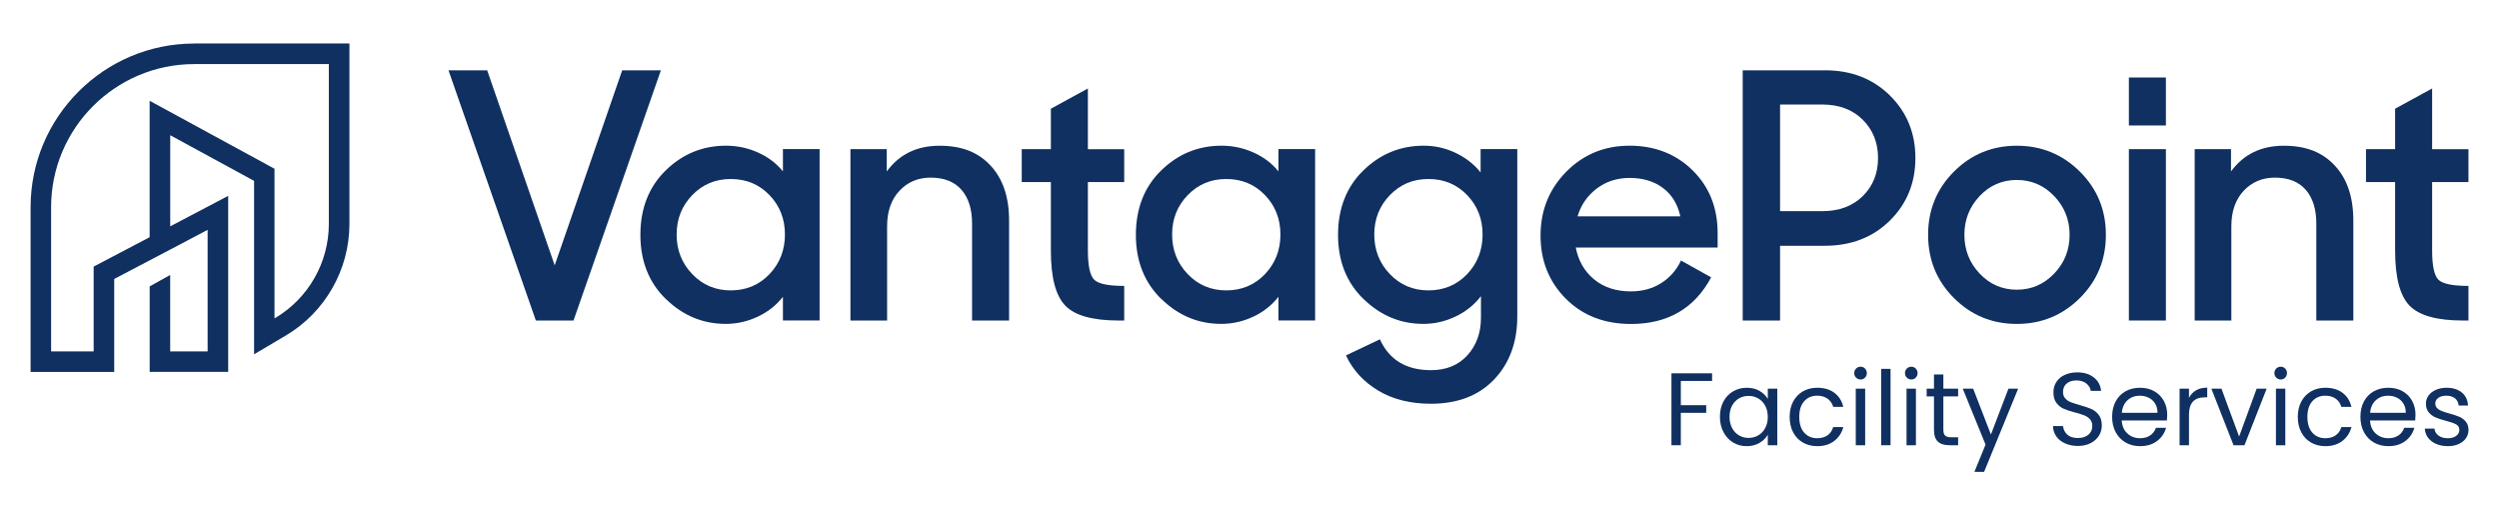
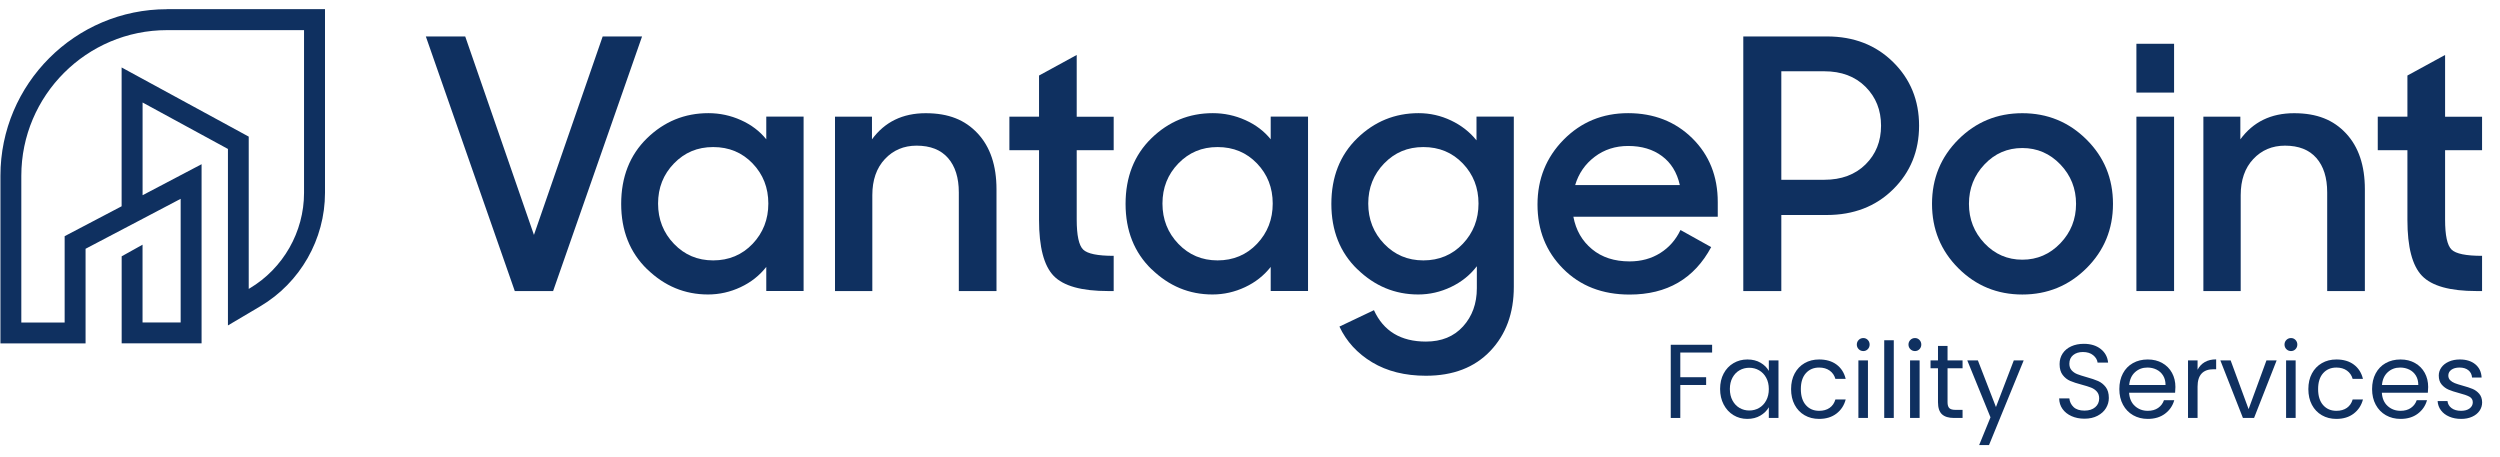
- <svg xmlns="http://www.w3.org/2000/svg" viewBox="460 388 580 122" role="img" aria-label="Vantage Point Facility Services">
-   <g fill="#0f3060" transform="translate(187.170 84.730) scale(0.82)">
+ <svg xmlns="http://www.w3.org/2000/svg" viewBox="467 396 570 104" role="img" aria-label="Vantage Point Facility Services">
+   <g fill="#0F3060" transform="translate(187.170 84.730) scale(0.82)">
    <path d="M817.309 475.46V477.62H808.462V484.482H815.645V486.642H808.462V495.81H805.805V475.46Z" />
    <path d="M827.119 479.547Q829.221 479.547 830.769 480.452Q832.316 481.357 833.075 482.73V479.81H835.761V495.81H833.075V492.832Q832.287 494.233 830.725 495.153Q829.163 496.073 827.09 496.073Q824.958 496.073 823.236 495.022Q821.513 493.971 820.52 492.073Q819.528 490.175 819.528 487.752Q819.528 485.299 820.52 483.445Q821.513 481.591 823.25 480.569Q824.988 479.547 827.119 479.547ZM827.645 481.854Q826.155 481.854 824.929 482.555Q823.703 483.255 822.973 484.598Q822.243 485.941 822.243 487.752Q822.243 489.591 822.973 490.949Q823.703 492.306 824.929 493.022Q826.155 493.737 827.645 493.737Q829.134 493.737 830.374 493.022Q831.615 492.306 832.345 490.949Q833.075 489.591 833.075 487.781Q833.075 485.971 832.345 484.628Q831.615 483.284 830.374 482.569Q829.134 481.854 827.645 481.854Z" />
    <path d="M847.061 479.547Q850.009 479.547 851.922 480.978Q853.834 482.409 854.447 484.949H851.586Q851.177 483.489 849.995 482.642Q848.812 481.795 847.061 481.795Q844.783 481.795 843.382 483.357Q841.98 484.919 841.98 487.781Q841.98 490.671 843.382 492.248Q844.783 493.825 847.061 493.825Q848.812 493.825 849.98 493.007Q851.148 492.19 851.586 490.671H854.447Q853.805 493.124 851.878 494.598Q849.951 496.073 847.061 496.073Q844.783 496.073 843.017 495.051Q841.25 494.029 840.258 492.16Q839.265 490.292 839.265 487.781Q839.265 485.299 840.258 483.445Q841.25 481.591 843.017 480.569Q844.783 479.547 847.061 479.547Z" />
    <path d="M857.542 475.401Q857.542 474.642 858.068 474.117Q858.593 473.591 859.353 473.591Q860.082 473.591 860.593 474.117Q861.104 474.642 861.104 475.401Q861.104 476.16 860.593 476.686Q860.082 477.211 859.353 477.211Q858.593 477.211 858.068 476.686Q857.542 476.16 857.542 475.401ZM860.637 479.81V495.81H857.98V479.81Z" />
    <path d="M867.82 474.204V495.81H865.163V474.204Z" />
    <path d="M871.907 475.401Q871.907 474.642 872.433 474.117Q872.958 473.591 873.718 473.591Q874.447 473.591 874.958 474.117Q875.469 474.642 875.469 475.401Q875.469 476.16 874.958 476.686Q874.447 477.211 873.718 477.211Q872.958 477.211 872.433 476.686Q871.907 476.16 871.907 475.401ZM875.002 479.81V495.81H872.345V479.81Z" />
    <path d="M882.769 482V491.43Q882.769 492.598 883.265 493.08Q883.761 493.562 884.988 493.562H886.944V495.81H884.55Q882.331 495.81 881.221 494.788Q880.112 493.766 880.112 491.43V482H878.039V479.81H880.112V475.781H882.769V479.81H886.944V482Z" />
    <path d="M903.936 479.81 894.301 503.343H891.557L894.71 495.635L888.258 479.81H891.207L896.228 492.774L901.192 479.81Z" />
    <path d="M913.805 490.379H916.637Q916.783 491.81 917.82 492.788Q918.856 493.766 920.842 493.766Q922.739 493.766 923.834 492.817Q924.929 491.868 924.929 490.379Q924.929 489.211 924.287 488.482Q923.645 487.752 922.681 487.372Q921.718 486.992 920.082 486.555Q918.068 486.029 916.856 485.503Q915.645 484.978 914.783 483.854Q913.922 482.73 913.922 480.832Q913.922 479.168 914.769 477.883Q915.615 476.598 917.148 475.898Q918.681 475.197 920.666 475.197Q923.528 475.197 925.353 476.628Q927.177 478.058 927.411 480.423H924.491Q924.345 479.255 923.265 478.365Q922.185 477.474 920.404 477.474Q918.739 477.474 917.688 478.336Q916.637 479.197 916.637 480.744Q916.637 481.854 917.265 482.555Q917.893 483.255 918.812 483.62Q919.732 483.985 921.396 484.452Q923.411 485.007 924.637 485.547Q925.864 486.087 926.739 487.211Q927.615 488.336 927.615 490.263Q927.615 491.752 926.827 493.065Q926.039 494.379 924.491 495.197Q922.944 496.014 920.842 496.014Q918.827 496.014 917.236 495.299Q915.645 494.584 914.739 493.314Q913.834 492.044 913.805 490.379Z" />
    <path d="M946.039 488.803H933.25Q933.396 491.168 934.871 492.496Q936.345 493.825 938.447 493.825Q940.17 493.825 941.323 493.022Q942.477 492.219 942.944 490.876H945.805Q945.163 493.182 943.236 494.628Q941.309 496.073 938.447 496.073Q936.17 496.073 934.374 495.051Q932.579 494.029 931.557 492.146Q930.535 490.263 930.535 487.781Q930.535 485.299 931.528 483.43Q932.52 481.562 934.316 480.555Q936.112 479.547 938.447 479.547Q940.725 479.547 942.477 480.54Q944.228 481.533 945.177 483.27Q946.126 485.007 946.126 487.197Q946.126 487.956 946.039 488.803ZM938.331 481.795Q936.316 481.795 934.9 483.08Q933.484 484.365 933.28 486.642H943.382Q943.382 485.124 942.71 484.029Q942.039 482.934 940.885 482.365Q939.732 481.795 938.331 481.795Z" />
    <path d="M957.455 479.518V482.263H956.754Q952.287 482.263 952.287 487.109V495.81H949.63V479.81H952.287V482.409Q952.988 481.036 954.287 480.277Q955.586 479.518 957.455 479.518Z" />
    <path d="M966.477 493.357 971.44 479.81H974.272L967.995 495.81H964.9L958.623 479.81H961.484Z" />
    <path d="M976.462 475.401Q976.462 474.642 976.988 474.117Q977.513 473.591 978.272 473.591Q979.002 473.591 979.513 474.117Q980.024 474.642 980.024 475.401Q980.024 476.16 979.513 476.686Q979.002 477.211 978.272 477.211Q977.513 477.211 976.988 476.686Q976.462 476.16 976.462 475.401ZM979.557 479.81V495.81H976.9V479.81Z" />
    <path d="M990.885 479.547Q993.834 479.547 995.747 480.978Q997.659 482.409 998.272 484.949H995.411Q995.002 483.489 993.82 482.642Q992.637 481.795 990.885 481.795Q988.608 481.795 987.207 483.357Q985.805 484.919 985.805 487.781Q985.805 490.671 987.207 492.248Q988.608 493.825 990.885 493.825Q992.637 493.825 993.805 493.007Q994.973 492.19 995.411 490.671H998.272Q997.63 493.124 995.703 494.598Q993.776 496.073 990.885 496.073Q988.608 496.073 986.842 495.051Q985.075 494.029 984.082 492.16Q983.09 490.292 983.09 487.781Q983.09 485.299 984.082 483.445Q985.075 481.591 986.842 480.569Q988.608 479.547 990.885 479.547Z" />
    <path d="M1016.316 488.803H1003.528Q1003.674 491.168 1005.148 492.496Q1006.623 493.825 1008.725 493.825Q1010.447 493.825 1011.601 493.022Q1012.754 492.219 1013.221 490.876H1016.082Q1015.44 493.182 1013.513 494.628Q1011.586 496.073 1008.725 496.073Q1006.447 496.073 1004.652 495.051Q1002.856 494.029 1001.834 492.146Q1000.812 490.263 1000.812 487.781Q1000.812 485.299 1001.805 483.43Q1002.798 481.562 1004.593 480.555Q1006.389 479.547 1008.725 479.547Q1011.002 479.547 1012.754 480.54Q1014.506 481.533 1015.455 483.27Q1016.404 485.007 1016.404 487.197Q1016.404 487.956 1016.316 488.803ZM1008.608 481.795Q1006.593 481.795 1005.177 483.08Q1003.761 484.365 1003.557 486.642H1013.659Q1013.659 485.124 1012.988 484.029Q1012.316 482.934 1011.163 482.365Q1010.009 481.795 1008.608 481.795Z" />
    <path d="M1019.031 491.109H1021.776Q1021.893 492.306 1022.9 493.065Q1023.907 493.825 1025.542 493.825Q1027.061 493.825 1027.936 493.153Q1028.812 492.482 1028.812 491.46Q1028.812 490.409 1027.878 489.898Q1026.944 489.387 1024.988 488.89Q1023.207 488.423 1022.082 487.941Q1020.958 487.46 1020.155 486.511Q1019.353 485.562 1019.353 484.014Q1019.353 482.788 1020.082 481.766Q1020.812 480.744 1022.155 480.146Q1023.499 479.547 1025.221 479.547Q1027.878 479.547 1029.513 480.89Q1031.148 482.233 1031.265 484.569H1028.608Q1028.52 483.314 1027.601 482.555Q1026.681 481.795 1025.134 481.795Q1023.703 481.795 1022.856 482.409Q1022.009 483.022 1022.009 484.014Q1022.009 484.803 1022.52 485.314Q1023.031 485.825 1023.805 486.131Q1024.579 486.438 1025.951 486.817Q1027.674 487.284 1028.754 487.737Q1029.834 488.19 1030.608 489.095Q1031.382 490 1031.411 491.46Q1031.411 492.774 1030.681 493.825Q1029.951 494.876 1028.623 495.474Q1027.294 496.073 1025.572 496.073Q1023.732 496.073 1022.272 495.445Q1020.812 494.817 1019.966 493.693Q1019.119 492.569 1019.031 491.109Z" />
  </g>
-   <g fill="#0f3060">
+   <g fill="#0F3060">
    <path d="M505.08,398.1c-20.94,0-37.98,17.04-37.98,37.98v38.21h19.41v-21.57l4.97-2.61,8.02-4.21,8.69-4.57v28.19h-8.69v-17.73l-4.76,2.65v19.84h18.22v-40.84l-13.45,7.07v-21.14l19.46,10.59v40.24l7.38-4.37c9.1-5.38,14.75-15.29,14.75-25.86v-41.89h-36.01ZM536.32,439.99c0,8.89-4.76,17.23-12.41,21.76l-.2.12v-34.72l-28.98-15.77v31.65l-12.99,6.82v19.68h-9.88v-33.44c0-18.32,14.9-33.22,33.22-33.22h31.24v37.13Z" />
    <polygon points="564.09 404.31 573.07 404.31 588.74 449.56 604.41 404.31 613.39 404.31 593.11 462.36 584.37 462.36 564.09 404.31" />
    <path d="M614.55,457.39c-3.95-3.84-5.92-8.81-5.92-14.91s1.96-11.13,5.88-14.95c3.92-3.82,8.59-5.73,14-5.73,2.6,0,5.08.53,7.43,1.59,2.36,1.06,4.28,2.52,5.77,4.37v-5.17h8.51v39.76h-8.51v-5.49c-1.54,1.96-3.48,3.5-5.85,4.61-2.36,1.11-4.84,1.67-7.43,1.67-5.3,0-9.93-1.92-13.88-5.77M638.6,451.59c2.39-2.52,3.58-5.58,3.58-9.18s-1.19-6.65-3.58-9.14c-2.39-2.49-5.38-3.74-8.99-3.74s-6.53,1.25-8.95,3.74c-2.41,2.49-3.62,5.54-3.62,9.14s1.21,6.67,3.62,9.18c2.41,2.52,5.39,3.78,8.95,3.78s6.6-1.26,8.99-3.78" />
    <path d="M657.38,422.6h8.43v5.17c2.92-3.98,7-5.96,12.25-5.96s8.98,1.54,11.85,4.61c2.86,3.07,4.29,7.32,4.29,12.72v23.22h-8.59v-22.5c0-3.34-.82-5.95-2.46-7.83-1.64-1.88-4.03-2.82-7.16-2.82-2.92,0-5.33,1.02-7.24,3.06-1.91,2.04-2.86,4.79-2.86,8.23v21.87h-8.51v-39.76Z" />
    <path d="M697.14,422.6h6.76v-9.38l8.59-4.69v14.08h8.43v7.63h-8.43v15.82c0,3.6.49,5.88,1.47,6.84.98.96,3.3,1.43,6.96,1.43v8.03h-1.27c-6.04,0-10.18-1.15-12.41-3.46-2.23-2.31-3.34-6.56-3.34-12.76v-15.9h-6.76v-7.63Z" />
    <path d="M729.55,457.39c-3.95-3.84-5.92-8.81-5.92-14.91s1.96-11.13,5.89-14.95c3.92-3.82,8.59-5.73,14-5.73,2.6,0,5.08.53,7.43,1.59,2.36,1.06,4.28,2.52,5.77,4.37v-5.17h8.51v39.76h-8.51v-5.49c-1.54,1.96-3.48,3.5-5.85,4.61-2.36,1.11-4.84,1.67-7.43,1.67-5.3,0-9.93-1.92-13.88-5.77M753.6,451.59c2.39-2.52,3.58-5.58,3.58-9.18s-1.19-6.65-3.58-9.14c-2.39-2.49-5.38-3.74-8.99-3.74s-6.53,1.25-8.95,3.74c-2.41,2.49-3.62,5.54-3.62,9.14s1.21,6.67,3.62,9.18c2.41,2.52,5.39,3.78,8.95,3.78s6.6-1.26,8.99-3.78" />
    <path d="M776.47,457.39c-3.95-3.84-5.92-8.81-5.92-14.91s1.96-11.13,5.89-14.95c3.92-3.82,8.59-5.73,14-5.73,2.6,0,5.06.56,7.4,1.67,2.33,1.11,4.27,2.62,5.8,4.53v-5.41h8.51v38.81c0,5.99-1.79,10.87-5.37,14.63-3.58,3.76-8.47,5.64-14.67,5.64-4.77,0-8.85-1.02-12.25-3.06-3.39-2.04-5.88-4.76-7.47-8.15l7.87-3.74c2.17,4.77,6.12,7.16,11.85,7.16,3.55,0,6.38-1.15,8.47-3.46,2.09-2.31,3.14-5.21,3.14-8.71v-5.01c-1.54,2.02-3.5,3.59-5.89,4.73-2.39,1.14-4.88,1.71-7.48,1.71-5.3,0-9.93-1.92-13.88-5.77M800.52,451.59c2.39-2.52,3.58-5.58,3.58-9.18s-1.19-6.65-3.58-9.14c-2.39-2.49-5.38-3.74-8.99-3.74s-6.53,1.25-8.95,3.74c-2.41,2.49-3.62,5.54-3.62,9.14s1.21,6.67,3.62,9.18c2.41,2.52,5.39,3.78,8.95,3.78s6.6-1.26,8.99-3.78" />
    <path d="M823.39,457.27c-3.9-3.92-5.84-8.8-5.84-14.63s1.99-10.76,5.96-14.79c3.98-4.03,8.88-6.05,14.71-6.05s10.76,1.91,14.63,5.73c3.87,3.82,5.8,8.67,5.8,14.55v3.34h-32.92c.58,3.08,2,5.54,4.26,7.4,2.25,1.86,5.1,2.78,8.55,2.78,2.65,0,4.98-.64,7-1.91,2.02-1.27,3.55-3.02,4.61-5.25l7,3.9c-3.87,7.21-10.07,10.82-18.61,10.82-6.2,0-11.25-1.96-15.15-5.89M830.59,431.75c-2.17,1.64-3.66,3.79-4.45,6.44h23.86c-.64-2.86-1.99-5.06-4.06-6.6-2.07-1.54-4.64-2.31-7.71-2.31-2.92,0-5.46.82-7.63,2.46" />
    <path d="M864.47,404.31h19.09c6.1,0,11.12,1.95,15.07,5.84,3.95,3.9,5.92,8.74,5.92,14.51s-1.98,10.62-5.92,14.51c-3.95,3.9-9,5.85-15.15,5.85h-10.34v17.34h-8.67v-58.05ZM873.14,412.26v24.73h9.78c3.92,0,7.06-1.17,9.42-3.5,2.36-2.33,3.54-5.27,3.54-8.83s-1.18-6.51-3.54-8.87c-2.36-2.36-5.5-3.54-9.42-3.54h-9.78Z" />
    <path d="M913.5,457.15c-4-4-6-8.89-6-14.67s2-10.67,6-14.67c4-4,8.87-6,14.59-6s10.6,2,14.63,6c4.03,4,6.04,8.89,6.04,14.67s-2.02,10.67-6.04,14.67c-4.03,4-8.91,6-14.63,6s-10.59-2-14.59-6M936.76,451.47c2.39-2.49,3.58-5.49,3.58-8.99s-1.19-6.49-3.58-8.99c-2.39-2.49-5.28-3.74-8.67-3.74s-6.27,1.24-8.63,3.74c-2.36,2.49-3.54,5.49-3.54,8.99s1.18,6.49,3.54,8.99c2.36,2.49,5.24,3.74,8.63,3.74s6.28-1.25,8.67-3.74" />
    <path d="M954.1,405.98h8.59v11.13h-8.59v-11.13ZM954.1,422.6h8.59v39.76h-8.59v-39.76Z" />
    <path d="M969.37,422.6h8.43v5.17c2.92-3.98,7-5.96,12.25-5.96s8.98,1.54,11.85,4.61c2.86,3.07,4.29,7.32,4.29,12.72v23.22h-8.59v-22.5c0-3.34-.82-5.95-2.46-7.83-1.64-1.88-4.03-2.82-7.16-2.82-2.92,0-5.33,1.02-7.24,3.06-1.91,2.04-2.86,4.79-2.86,8.23v21.87h-8.51v-39.76Z" />
    <path d="M1009.13,422.6h6.76v-9.38l8.59-4.69v14.08h8.43v7.63h-8.43v15.82c0,3.6.49,5.88,1.47,6.84.98.96,3.3,1.43,6.96,1.43v8.03h-1.27c-6.04,0-10.18-1.15-12.41-3.46-2.23-2.31-3.34-6.56-3.34-12.76v-15.9h-6.76v-7.63Z" />
  </g>
</svg>
